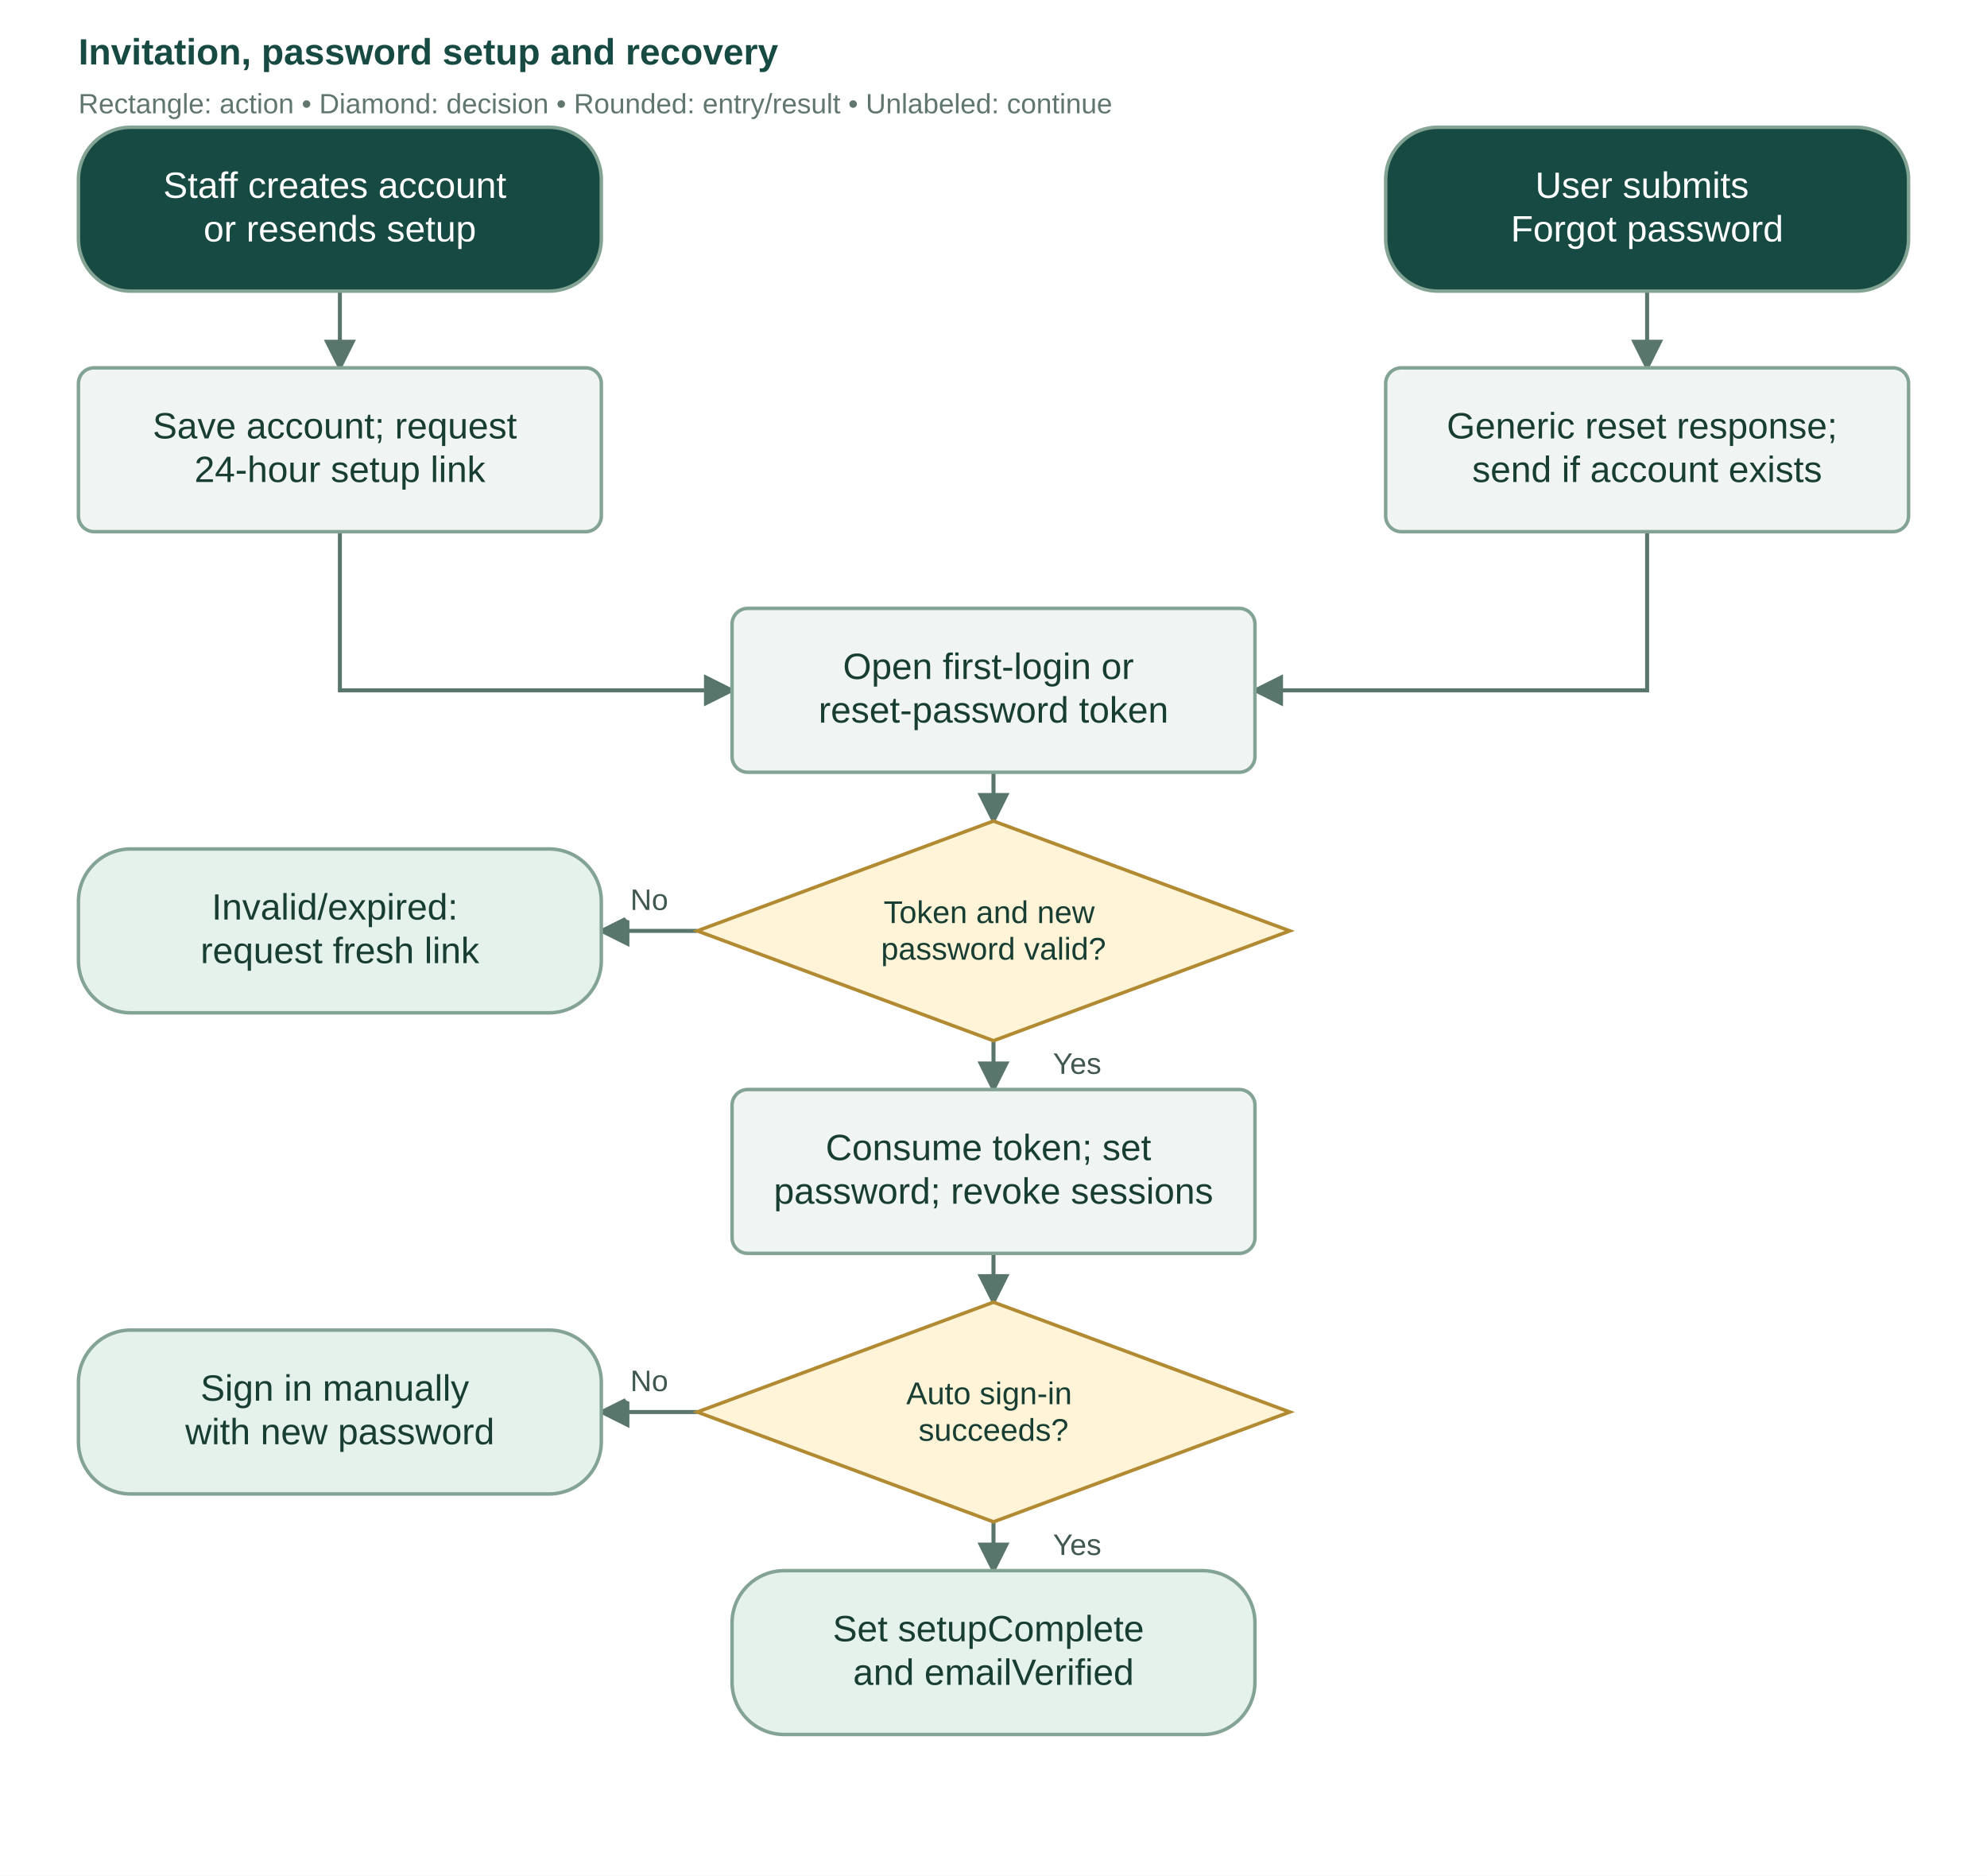
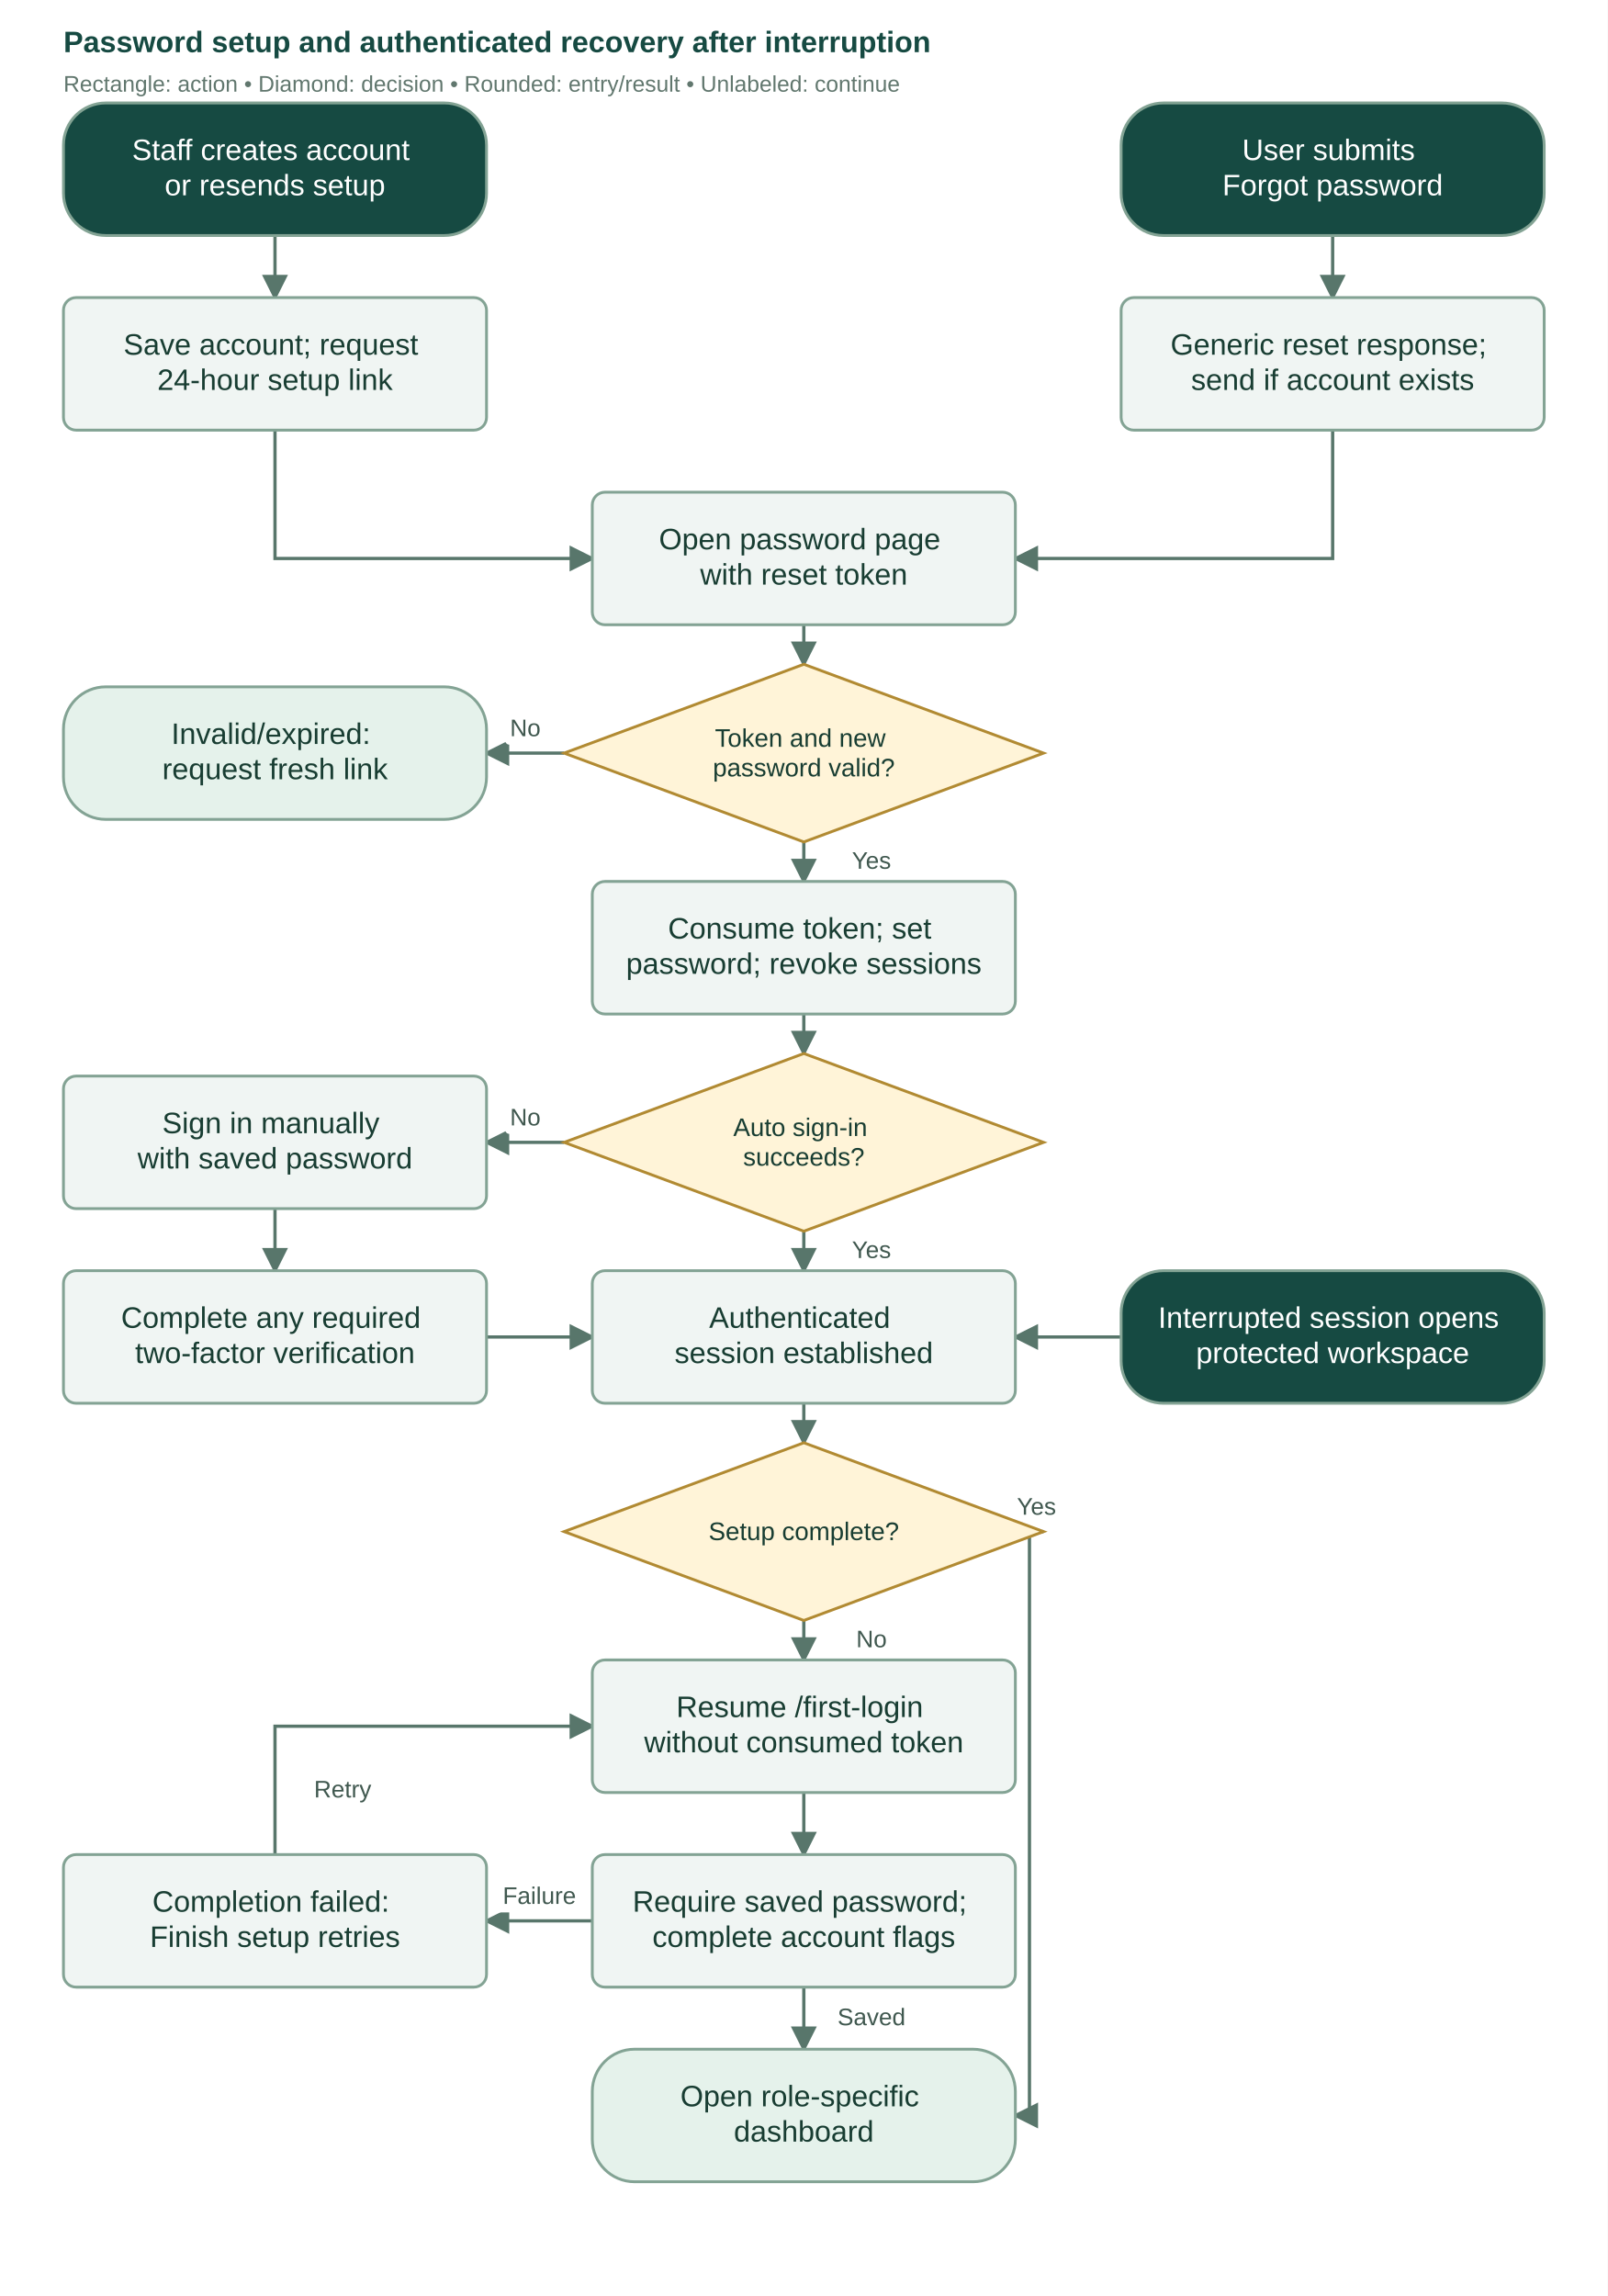
- <svg xmlns="http://www.w3.org/2000/svg" width="1140" height="1076" viewBox="0 0 1140 1076">
+ <svg xmlns="http://www.w3.org/2000/svg" width="1140" height="1628" viewBox="0 0 1140 1628">
  <rect width="100%" height="100%" fill="white" />
  <defs>
    <marker id="arrow" markerWidth="9" markerHeight="9" refX="7" refY="4" orient="auto">
      <path d="M0,0 L8,4 L0,8 z" fill="#58766b" />
    </marker>
  </defs>
-   <text x="45" y="37" font-family="Arial" font-size="21" font-weight="bold" fill="#164a42">Invitation, password setup and recovery</text>
+   <text x="45" y="37" font-family="Arial" font-size="21" font-weight="bold" fill="#164a42">Password setup and authenticated recovery after interruption</text>
  <text x="45" y="65" font-family="Arial" font-size="16" fill="#61776e">Rectangle: action  •  Diamond: decision  •  Rounded: entry/result  •  Unlabeled: continue</text>
  <polyline points="195,167 195,211" fill="none" stroke="#58766b" stroke-width="2.3" marker-end="url(#arrow)" />
  <polyline points="945,167 945,211" fill="none" stroke="#58766b" stroke-width="2.3" marker-end="url(#arrow)" />
  <polyline points="195,305 195,396 420,396" fill="none" stroke="#58766b" stroke-width="2.3" marker-end="url(#arrow)" />
  <polyline points="945,305 945,396 720,396" fill="none" stroke="#58766b" stroke-width="2.3" marker-end="url(#arrow)" />
  <polyline points="570,443 570,471" fill="none" stroke="#58766b" stroke-width="2.3" marker-end="url(#arrow)" />
  <polyline points="400,534 345,534" fill="none" stroke="#58766b" stroke-width="2.3" marker-end="url(#arrow)" />
  <rect x="358.2" y="505" width="28.6" height="23" rx="3" fill="white" />
  <text x="372.5" y="522" text-anchor="middle" font-family="Arial" font-size="17" fill="#40584f">No</text>
  <polyline points="570,597 570,625" fill="none" stroke="#58766b" stroke-width="2.3" marker-end="url(#arrow)" />
  <rect x="599.05" y="599" width="37.9" height="23" rx="3" fill="white" />
  <text x="618" y="616" text-anchor="middle" font-family="Arial" font-size="17" fill="#40584f">Yes</text>
  <polyline points="570,719 570,747" fill="none" stroke="#58766b" stroke-width="2.3" marker-end="url(#arrow)" />
  <polyline points="400,810 345,810" fill="none" stroke="#58766b" stroke-width="2.3" marker-end="url(#arrow)" />
  <rect x="358.2" y="781" width="28.6" height="23" rx="3" fill="white" />
  <text x="372.5" y="798" text-anchor="middle" font-family="Arial" font-size="17" fill="#40584f">No</text>
+   <polyline points="195,857 195,901" fill="none" stroke="#58766b" stroke-width="2.3" marker-end="url(#arrow)" />
+   <polyline points="345,948 420,948" fill="none" stroke="#58766b" stroke-width="2.3" marker-end="url(#arrow)" />
  <polyline points="570,873 570,901" fill="none" stroke="#58766b" stroke-width="2.3" marker-end="url(#arrow)" />
  <rect x="599.05" y="875" width="37.9" height="23" rx="3" fill="white" />
  <text x="618" y="892" text-anchor="middle" font-family="Arial" font-size="17" fill="#40584f">Yes</text>
+   <polyline points="795,948 720,948" fill="none" stroke="#58766b" stroke-width="2.3" marker-end="url(#arrow)" />
+   <polyline points="570,995 570,1023" fill="none" stroke="#58766b" stroke-width="2.3" marker-end="url(#arrow)" />
+   <polyline points="570,1149 570,1177" fill="none" stroke="#58766b" stroke-width="2.3" marker-end="url(#arrow)" />
+   <rect x="603.7" y="1151" width="28.6" height="23" rx="3" fill="white" />
+   <text x="618" y="1168" text-anchor="middle" font-family="Arial" font-size="17" fill="#40584f">No</text>
+   <polyline points="740,1086 730,1086 730,1500 720,1500" fill="none" stroke="#58766b" stroke-width="2.3" marker-end="url(#arrow)" />
+   <rect x="716.05" y="1057" width="37.9" height="23" rx="3" fill="white" />
+   <text x="735" y="1074" text-anchor="middle" font-family="Arial" font-size="17" fill="#40584f">Yes</text>
+   <polyline points="570,1271 570,1315" fill="none" stroke="#58766b" stroke-width="2.3" marker-end="url(#arrow)" />
+   <polyline points="420,1362 345,1362" fill="none" stroke="#58766b" stroke-width="2.3" marker-end="url(#arrow)" />
+   <rect x="344.95" y="1333" width="75.1" height="23" rx="3" fill="white" />
+   <text x="382.5" y="1350" text-anchor="middle" font-family="Arial" font-size="17" fill="#40584f">Failure</text>
+   <polyline points="195,1315 195,1224 420,1224" fill="none" stroke="#58766b" stroke-width="2.3" marker-end="url(#arrow)" />
+   <rect x="214.75" y="1257.5" width="56.5" height="23" rx="3" fill="white" />
+   <text x="243" y="1274.5" text-anchor="middle" font-family="Arial" font-size="17" fill="#40584f">Retry</text>
+   <polyline points="570,1409 570,1453" fill="none" stroke="#58766b" stroke-width="2.3" marker-end="url(#arrow)" />
+   <rect x="589.75" y="1419" width="56.5" height="23" rx="3" fill="white" />
+   <text x="618" y="1436" text-anchor="middle" font-family="Arial" font-size="17" fill="#40584f">Saved</text>
  <rect x="45" y="73" width="300" height="94" rx="30" fill="#164a42" stroke="#83a394" stroke-width="2" />
  <text x="195" y="113.5" text-anchor="middle" font-family="Arial" font-size="21" fill="white">
    <tspan x="195" dy="0">Staff creates account</tspan>
    <tspan x="195" dy="25">or resends setup</tspan>
  </text>
  <rect x="795" y="73" width="300" height="94" rx="30" fill="#164a42" stroke="#83a394" stroke-width="2" />
  <text x="945" y="113.5" text-anchor="middle" font-family="Arial" font-size="21" fill="white">
    <tspan x="945" dy="0">User submits</tspan>
    <tspan x="945" dy="25">Forgot password</tspan>
  </text>
  <rect x="45" y="211" width="300" height="94" rx="9" fill="#f0f5f3" stroke="#83a394" stroke-width="2" />
  <text x="195" y="251.5" text-anchor="middle" font-family="Arial" font-size="21" fill="#183d32">
    <tspan x="195" dy="0">Save account; request</tspan>
    <tspan x="195" dy="25">24-hour setup link</tspan>
  </text>
  <rect x="795" y="211" width="300" height="94" rx="9" fill="#f0f5f3" stroke="#83a394" stroke-width="2" />
  <text x="945" y="251.5" text-anchor="middle" font-family="Arial" font-size="21" fill="#183d32">
    <tspan x="945" dy="0">Generic reset response;</tspan>
    <tspan x="945" dy="25">send if account exists</tspan>
  </text>
  <rect x="420" y="349" width="300" height="94" rx="9" fill="#f0f5f3" stroke="#83a394" stroke-width="2" />
  <text x="570" y="389.5" text-anchor="middle" font-family="Arial" font-size="21" fill="#183d32">
-     <tspan x="570" dy="0">Open first-login or</tspan>
-     <tspan x="570" dy="25">reset-password token</tspan>
+     <tspan x="570" dy="0">Open password page</tspan>
+     <tspan x="570" dy="25">with reset token</tspan>
  </text>
  <polygon points="570,471 740,534 570,597 400,534" fill="#fff4d8" stroke="#b18a32" stroke-width="2" />
  <text x="570" y="529.5" text-anchor="middle" font-family="Arial" font-size="18" fill="#183d32">
    <tspan x="570" dy="0">Token and new</tspan>
    <tspan x="570" dy="21">password valid?</tspan>
  </text>
  <rect x="45" y="487" width="300" height="94" rx="30" fill="#e5f2eb" stroke="#83a394" stroke-width="2" />
  <text x="195" y="527.5" text-anchor="middle" font-family="Arial" font-size="21" fill="#183d32">
    <tspan x="195" dy="0">Invalid/expired:</tspan>
    <tspan x="195" dy="25">request fresh link</tspan>
  </text>
  <rect x="420" y="625" width="300" height="94" rx="9" fill="#f0f5f3" stroke="#83a394" stroke-width="2" />
  <text x="570" y="665.5" text-anchor="middle" font-family="Arial" font-size="21" fill="#183d32">
    <tspan x="570" dy="0">Consume token; set</tspan>
    <tspan x="570" dy="25">password; revoke sessions</tspan>
  </text>
  <polygon points="570,747 740,810 570,873 400,810" fill="#fff4d8" stroke="#b18a32" stroke-width="2" />
  <text x="570" y="805.5" text-anchor="middle" font-family="Arial" font-size="18" fill="#183d32">
    <tspan x="570" dy="0">Auto sign-in</tspan>
    <tspan x="570" dy="21">succeeds?</tspan>
  </text>
-   <rect x="45" y="763" width="300" height="94" rx="30" fill="#e5f2eb" stroke="#83a394" stroke-width="2" />
+   <rect x="45" y="763" width="300" height="94" rx="9" fill="#f0f5f3" stroke="#83a394" stroke-width="2" />
  <text x="195" y="803.5" text-anchor="middle" font-family="Arial" font-size="21" fill="#183d32">
    <tspan x="195" dy="0">Sign in manually</tspan>
-     <tspan x="195" dy="25">with new password</tspan>
+     <tspan x="195" dy="25">with saved password</tspan>
  </text>
-   <rect x="420" y="901" width="300" height="94" rx="30" fill="#e5f2eb" stroke="#83a394" stroke-width="2" />
+   <rect x="45" y="901" width="300" height="94" rx="9" fill="#f0f5f3" stroke="#83a394" stroke-width="2" />
+   <text x="195" y="941.5" text-anchor="middle" font-family="Arial" font-size="21" fill="#183d32">
+     <tspan x="195" dy="0">Complete any required</tspan>
+     <tspan x="195" dy="25">two-factor verification</tspan>
+   </text>
+   <rect x="420" y="901" width="300" height="94" rx="9" fill="#f0f5f3" stroke="#83a394" stroke-width="2" />
  <text x="570" y="941.5" text-anchor="middle" font-family="Arial" font-size="21" fill="#183d32">
-     <tspan x="570" dy="0">Set setupComplete</tspan>
-     <tspan x="570" dy="25">and emailVerified</tspan>
+     <tspan x="570" dy="0">Authenticated</tspan>
+     <tspan x="570" dy="25">session established</tspan>
+   </text>
+   <polygon points="570,1023 740,1086 570,1149 400,1086" fill="#fff4d8" stroke="#b18a32" stroke-width="2" />
+   <text x="570" y="1092" text-anchor="middle" font-family="Arial" font-size="18" fill="#183d32">
+     <tspan x="570" dy="0">Setup complete?</tspan>
+   </text>
+   <rect x="795" y="901" width="300" height="94" rx="30" fill="#164a42" stroke="#83a394" stroke-width="2" />
+   <text x="945" y="941.5" text-anchor="middle" font-family="Arial" font-size="21" fill="white">
+     <tspan x="945" dy="0">Interrupted session opens</tspan>
+     <tspan x="945" dy="25">protected workspace</tspan>
+   </text>
+   <rect x="420" y="1177" width="300" height="94" rx="9" fill="#f0f5f3" stroke="#83a394" stroke-width="2" />
+   <text x="570" y="1217.5" text-anchor="middle" font-family="Arial" font-size="21" fill="#183d32">
+     <tspan x="570" dy="0">Resume /first-login</tspan>
+     <tspan x="570" dy="25">without consumed token</tspan>
+   </text>
+   <rect x="420" y="1315" width="300" height="94" rx="9" fill="#f0f5f3" stroke="#83a394" stroke-width="2" />
+   <text x="570" y="1355.5" text-anchor="middle" font-family="Arial" font-size="21" fill="#183d32">
+     <tspan x="570" dy="0">Require saved password;</tspan>
+     <tspan x="570" dy="25">complete account flags</tspan>
+   </text>
+   <rect x="45" y="1315" width="300" height="94" rx="9" fill="#f0f5f3" stroke="#83a394" stroke-width="2" />
+   <text x="195" y="1355.5" text-anchor="middle" font-family="Arial" font-size="21" fill="#183d32">
+     <tspan x="195" dy="0">Completion failed:</tspan>
+     <tspan x="195" dy="25">Finish setup retries</tspan>
+   </text>
+   <rect x="420" y="1453" width="300" height="94" rx="30" fill="#e5f2eb" stroke="#83a394" stroke-width="2" />
+   <text x="570" y="1493.5" text-anchor="middle" font-family="Arial" font-size="21" fill="#183d32">
+     <tspan x="570" dy="0">Open role-specific</tspan>
+     <tspan x="570" dy="25">dashboard</tspan>
  </text>
</svg>
